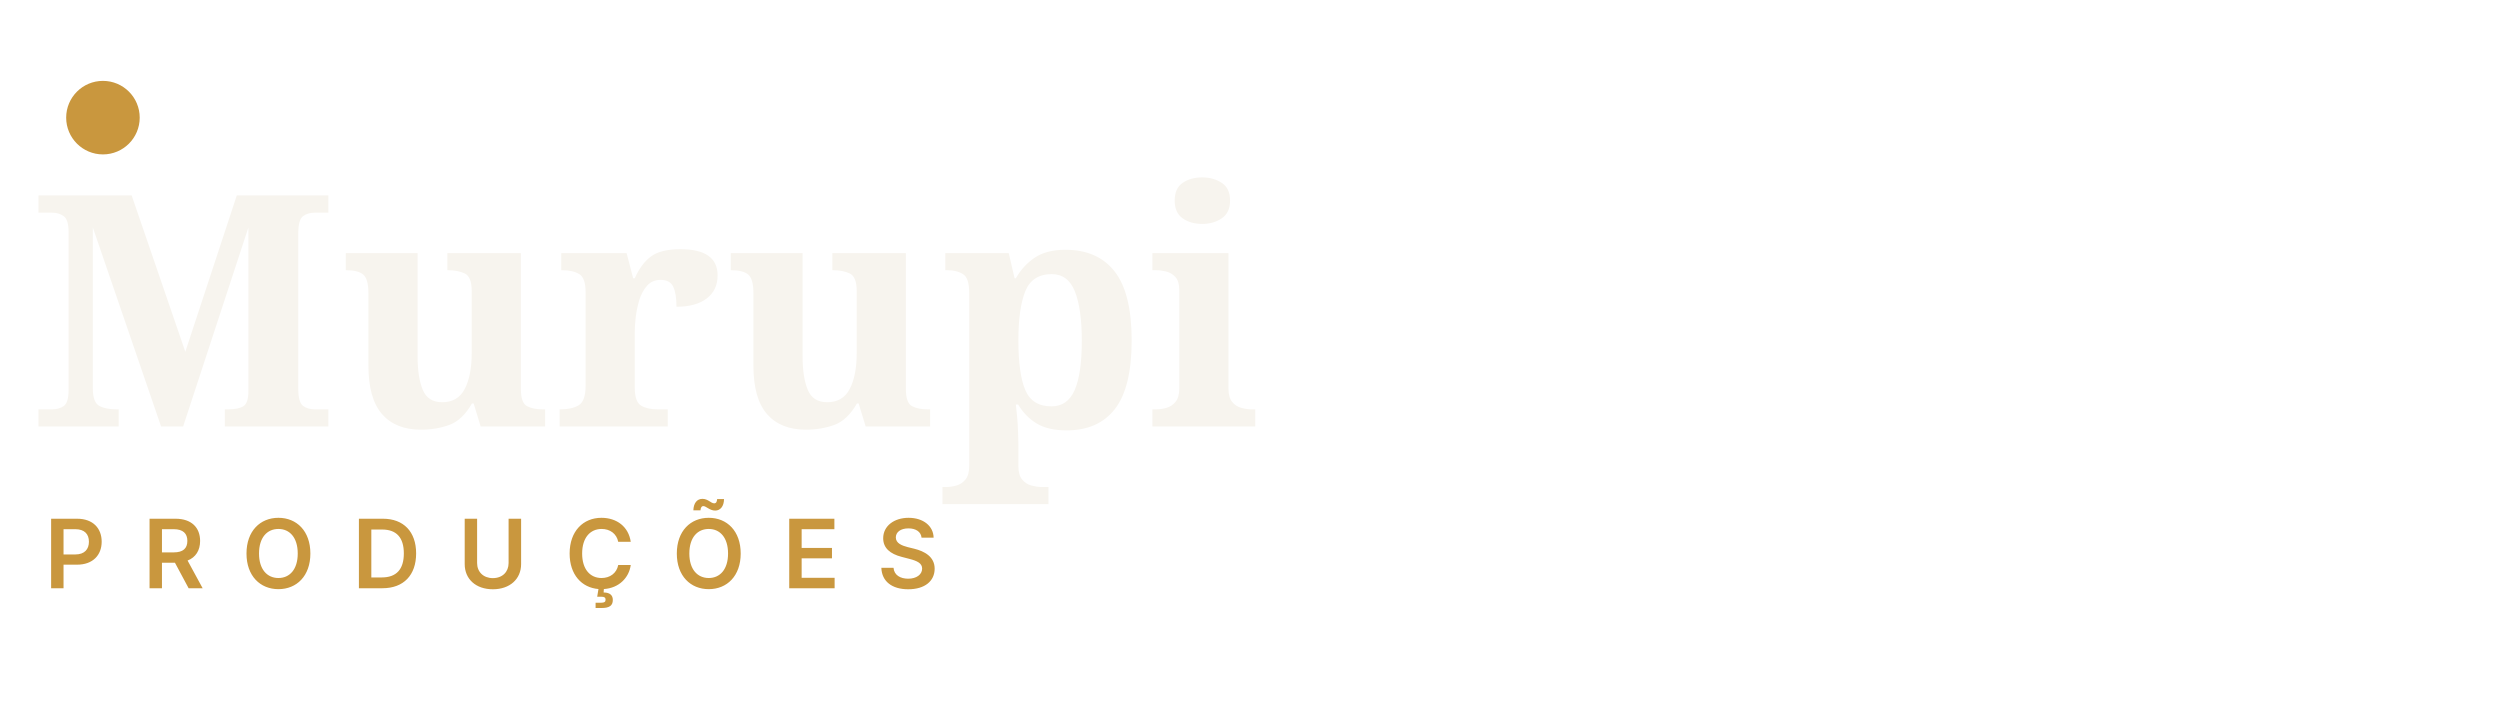
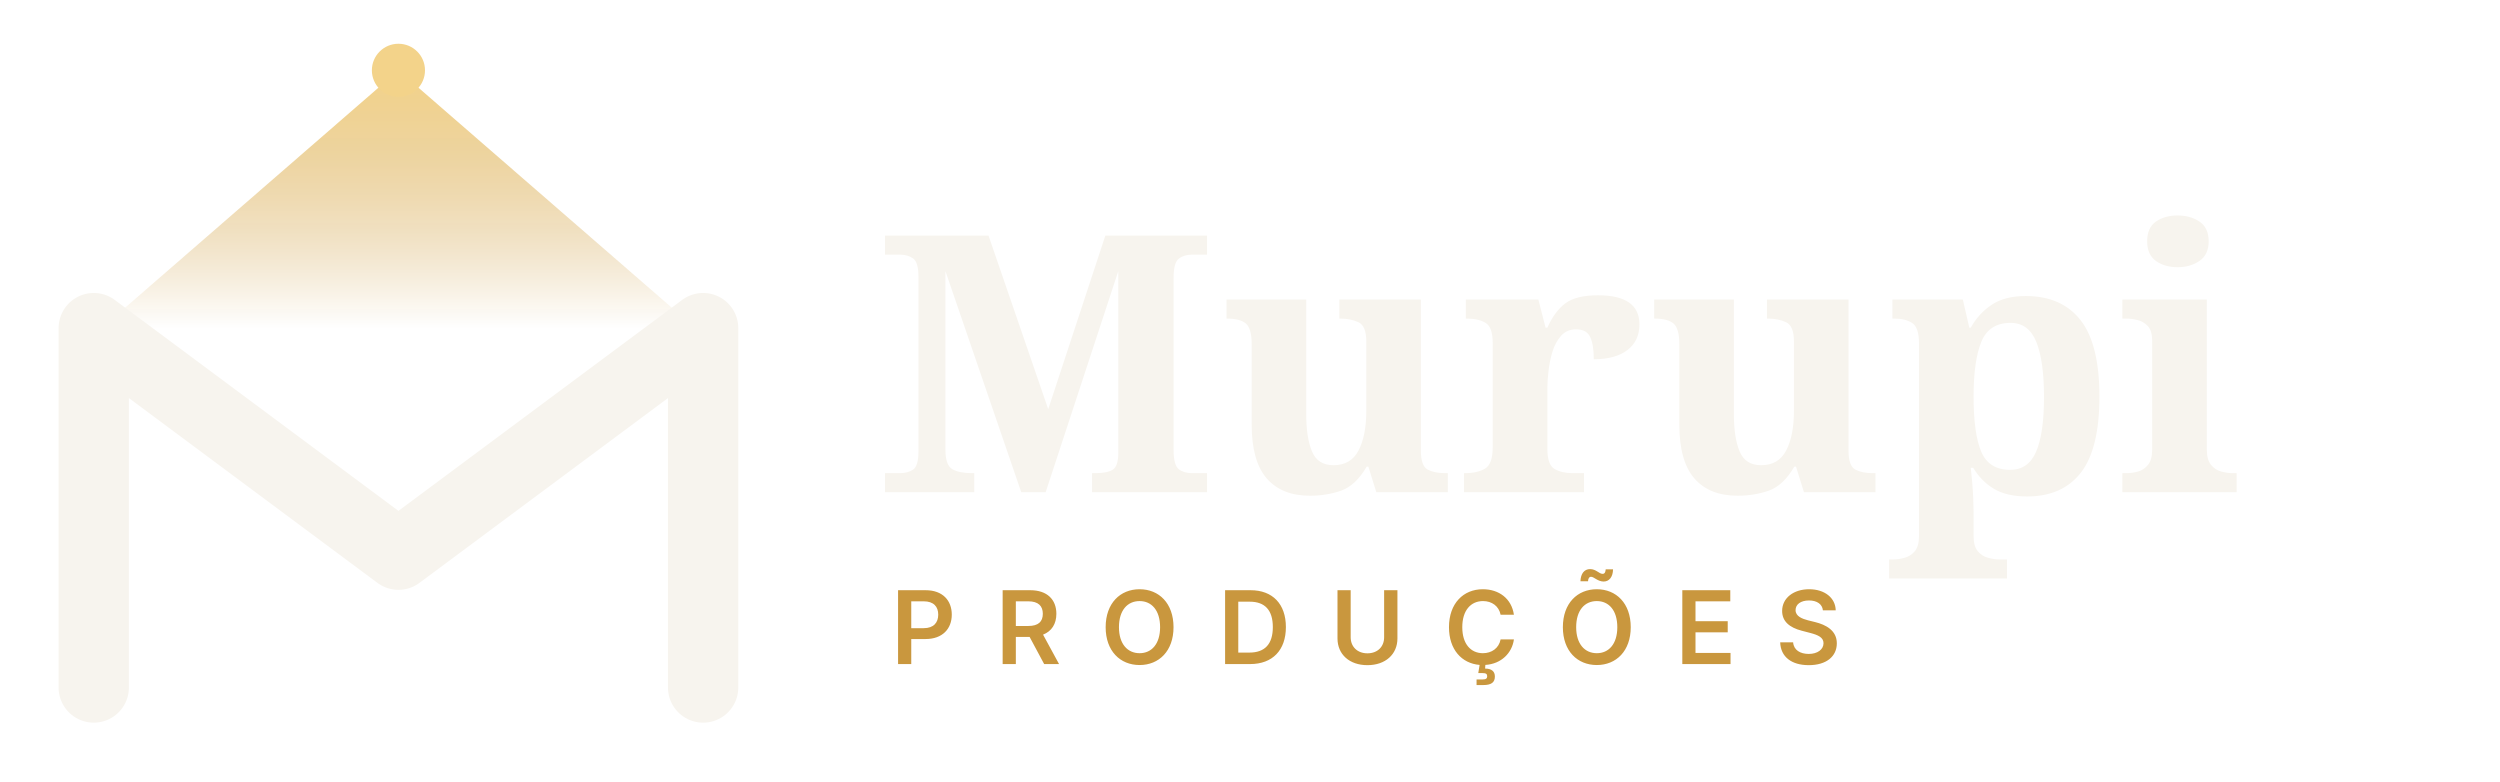
- <svg xmlns="http://www.w3.org/2000/svg" viewBox="0 0 340 96" role="img" aria-labelledby="murupiLogoTitle">
-   <circle cx="14" cy="16" r="5" fill="#c9973e" />
-   <text x="4" y="58" font-family="'Fraunces', 'Georgia', serif" font-size="44" font-weight="600" fill="#f7f4ee">Murupi</text>
-   <text x="6" y="80" font-family="'Inter', 'Helvetica', sans-serif" font-size="13" font-weight="600" letter-spacing="5" fill="#c9973e">PRODUÇÕES</text>
+ <svg xmlns="http://www.w3.org/2000/svg" viewBox="0 0 320 100" role="img" aria-labelledby="murupiLogoTitle">
+   <defs>
+     <linearGradient id="beam" x1="0" y1="0" x2="0" y2="1">
+       <stop offset="0%" stop-color="#f3d38a" />
+       <stop offset="100%" stop-color="#c9973e" stop-opacity="0" />
+     </linearGradient>
+   </defs>
+   <path d="M51,9 L13,42 L89,42 Z" fill="url(#beam)" />
+   <circle cx="51" cy="9" r="3.4" fill="#f3d38a" />
+   <path d="M12,88 L12,42 L51,71 L90,42 L90,88" fill="none" stroke="#f7f4ee" stroke-width="9" stroke-linecap="round" stroke-linejoin="round" />
+   <text x="112" y="63" font-family="'Fraunces', 'Georgia', serif" font-size="46" font-weight="600" fill="#f7f4ee">Murupi</text>
+   <text x="114" y="85" font-family="'Inter', 'Helvetica', sans-serif" font-size="13" font-weight="600" letter-spacing="5" fill="#c9973e">PRODUÇÕES</text>
</svg>
